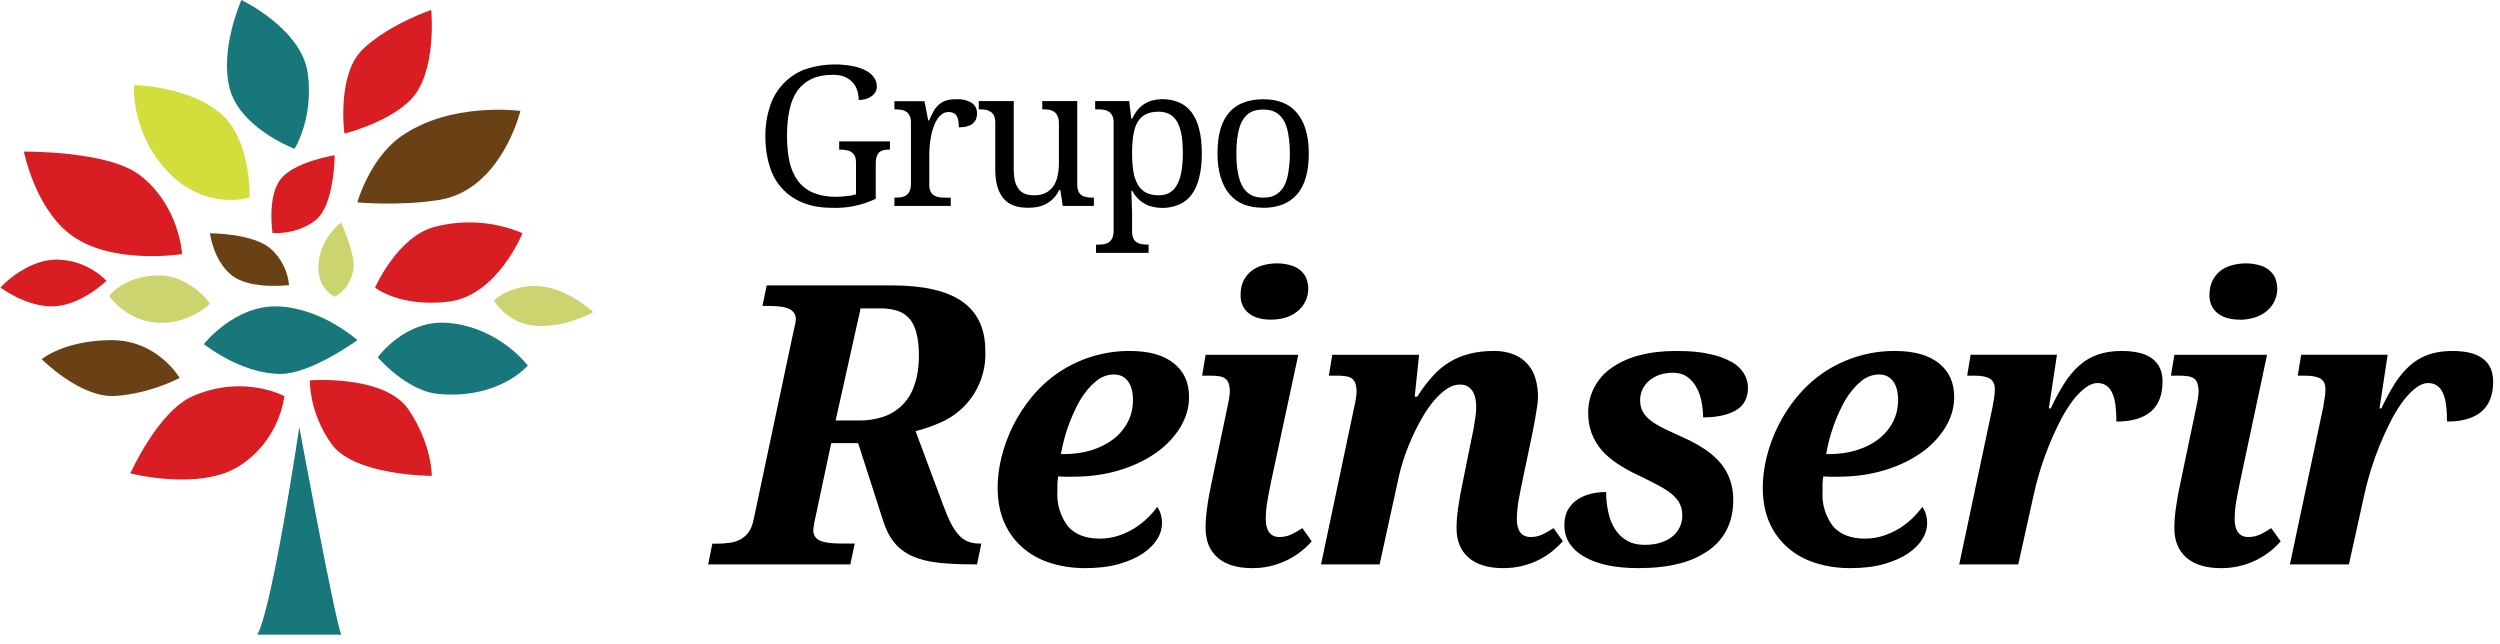
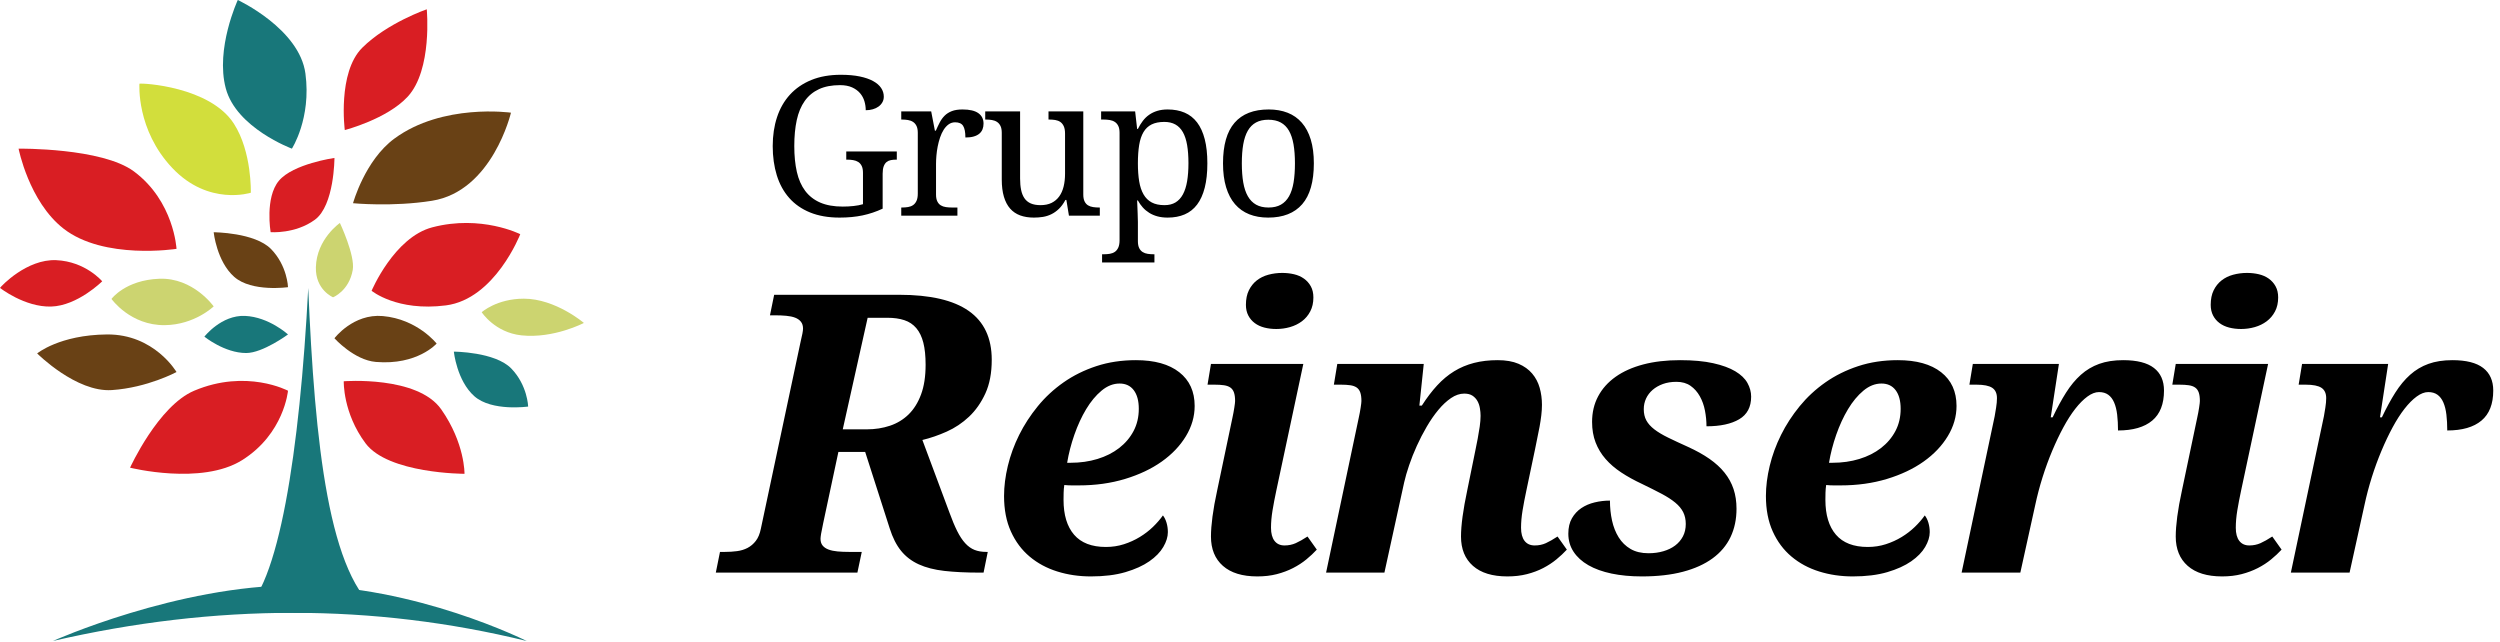
- <svg xmlns="http://www.w3.org/2000/svg" width="233" height="60">
-   <g fill="none" fill-rule="nonzero">
-     <path fill="#CCD470" d="M46.03 28s1.36-1.35 3.82-1.35c2.88 0 5.45 2.44 5.45 2.44s-2.74 1.59-5.66 1.24c-2.42-.28-3.61-2.32-3.61-2.32z" />
-     <path fill="#18777A" d="M27.9 39.83s3.25 17.63 3.9 19.32H23.99c1.42-2.6 3.9-19.32 3.9-19.32zM35.21 33.3s2.56-3.59 6.62-3.2c4.74.44 7.36 3.97 7.36 3.97s-2.63 3.15-8.3 2.65c-3-.26-5.68-3.42-5.68-3.42zM19 32.07s2.9-3.7 6.97-3.51c4.07.18 7.34 3.14 7.34 3.14s-4.32 3.15-7.16 3.15c-3.7 0-7.15-2.78-7.15-2.78zM22.5 0s5.64 2.68 6.19 6.87c.55 4.2-1.24 7-1.24 7s-5.08-1.92-6.04-5.62C20.45 4.54 22.5 0 22.5 0z" />
-     <path fill="#D91E23" d="M32.1 12.45s-.74-5.48 1.7-7.85C36.27 2.24 40.19.93 40.19.93s.57 5.76-1.88 8.33c-2.04 2.14-6.2 3.19-6.2 3.19z" />
-     <path fill="#D2DE3C" d="M12.49 7.95c.24-.08 6.82.26 9.15 3.84 1.75 2.7 1.63 6.62 1.63 6.62s-4.08 1.3-7.6-2.37c-3.51-3.67-3.18-8.09-3.18-8.09z" />
-     <path fill="#D91E23" d="M25.4 21.73s-.53-3.37.75-5.03c1.29-1.65 5.04-2.23 5.04-2.23s0 4.65-1.78 6.05c-1.78 1.4-4.01 1.2-4.01 1.2z" />
-     <path fill="#694115" d="M33.3 18.86s1.14-4.02 3.98-6.08c4.65-3.35 11.22-2.44 11.22-2.44s-1.77 7.38-7.6 8.3c-3.8.59-7.6.22-7.6.22z" />
-     <path fill="#D91E23" d="M2.22 14.13S10 14.03 13 16.3c3.74 2.84 3.97 7.38 3.97 7.38s-6.78 1.09-10.56-1.94c-3.21-2.58-4.18-7.61-4.18-7.61zM.05 26.8c.1-.17 2.59-2.73 5.43-2.6 2.84.11 4.44 1.98 4.44 1.98s-2.38 2.3-4.94 2.37C2.43 28.62.05 26.8.05 26.8zM34.96 26.8s2.08-4.78 5.6-5.67a12.8 12.8 0 018.14.6s-2.33 5.81-6.87 6.38c-4.55.56-6.87-1.3-6.87-1.3z" />
-     <path fill="#694115" d="M16.74 35.22s-2.05-3.56-6.42-3.52c-4.37.04-6.43 1.77-6.43 1.77s3.6 3.66 6.88 3.43c3.3-.22 5.97-1.68 5.97-1.68z" />
-     <path fill="#CCD470" d="M19.57 28.3s-1.87-2.75-5-2.63c-3.12.12-4.4 1.92-4.4 1.92s1.74 2.54 4.92 2.5c2.74-.03 4.48-1.78 4.48-1.78z" />
-     <path fill="#694115" d="M26.94 26.57s-3.6.46-5.33-.9c-1.74-1.37-2.04-3.93-2.04-3.93s4.09 0 5.7 1.48a5.18 5.18 0 011.67 3.35z" />
-     <path fill="#CCD470" d="M31.2 27.65s-1.58-.68-1.53-2.8c.07-2.63 2.13-4.12 2.13-4.12s1.36 3.03 1.14 4.37c-.33 1.97-1.75 2.55-1.75 2.55z" />
-     <path fill="#D91E23" d="M26.5 36.92s-.35 4.03-4.18 6.5c-3.68 2.37-10.17.7-10.17.7s2.56-5.78 5.82-7.2c4.76-2.07 8.53 0 8.53 0zM28.88 35.45s6.94-.55 9.18 2.7c2.23 3.27 2.18 6.2 2.18 6.2s-7.17 0-9.31-2.93c-2.15-2.94-2.05-5.97-2.05-5.97z" />
-     <g fill="#000">
-       <path d="M79.25 52.6l.41-1.94h-1.2c-.39 0-.74-.02-1.07-.05-.32-.03-.6-.09-.84-.17a1.26 1.26 0 01-.55-.38.97.97 0 01-.2-.63c0-.1.02-.25.05-.47.04-.22.1-.55.2-.99l1.42-6.67h2.51l2.3 7.15c.27.87.62 1.57 1.06 2.11.44.54 1 .96 1.66 1.26.66.3 1.46.51 2.39.62.93.1 2.03.16 3.3.16h.37l.4-1.94h-.15c-.41 0-.78-.06-1.1-.19-.3-.12-.6-.33-.86-.62a5 5 0 01-.76-1.15c-.24-.47-.48-1.05-.73-1.74l-2.53-6.78c.75-.18 1.51-.44 2.28-.78a6.92 6.92 0 004.22-6.72c0-2.04-.72-3.57-2.15-4.58-1.44-1-3.61-1.5-6.52-1.5h-11.7l-.4 1.91h.47c.38 0 .73.02 1.06.05.33.03.6.09.84.18.23.08.4.21.54.38a1 1 0 01.2.64c0 .2-.08.61-.24 1.24L70.22 48.5c-.1.47-.26.85-.48 1.14-.22.28-.47.5-.77.65-.3.16-.63.26-.99.3-.36.05-.73.08-1.1.08h-.49L66 52.6h13.25zm.9-13.41h-2.27l2.33-10.45h1.85c.6 0 1.13.08 1.59.23.45.14.82.4 1.12.74.3.35.51.8.65 1.36.15.56.22 1.25.22 2.07 0 1.09-.15 2.02-.43 2.78a4.53 4.53 0 01-2.9 2.93c-.68.22-1.4.34-2.17.34zm20.96 13.76c1.24 0 2.32-.13 3.23-.4.9-.26 1.65-.6 2.24-1.01.58-.41 1.02-.86 1.3-1.34a2.76 2.76 0 00.3-2.27 2 2 0 00-.33-.69 7.72 7.72 0 01-2.16 2.02c-.46.28-.95.5-1.49.68-.53.17-1.1.26-1.69.26-1.32 0-2.32-.39-2.98-1.15a4.86 4.86 0 01-.98-3.27v-.66c.01-.25.03-.49.07-.72.22.02.45.03.7.03h.65c1.57 0 3.01-.2 4.34-.6 1.33-.4 2.47-.95 3.43-1.63a8 8 0 002.26-2.37c.55-.9.82-1.85.82-2.83 0-1.35-.48-2.4-1.44-3.16-.96-.75-2.31-1.13-4.06-1.13a11.78 11.78 0 00-6.77 2.08 12 12 0 00-2.41 2.23 14.25 14.25 0 00-2.8 5.58c-.24.98-.36 1.93-.36 2.83 0 1.27.21 2.37.64 3.32a6.53 6.53 0 001.75 2.34c.74.63 1.6 1.1 2.59 1.4.98.3 2.03.46 3.15.46zm-1.9-10.63h-.33a15.68 15.68 0 011.78-5.02c.43-.71.91-1.29 1.44-1.73a2.6 2.6 0 011.7-.67c.56 0 1 .2 1.32.62.31.42.47 1 .47 1.74 0 .78-.16 1.47-.49 2.09a4.88 4.88 0 01-1.35 1.59c-.58.44-1.25.78-2.03 1.02-.77.24-1.61.36-2.52.36zm19.25-12.53c.44 0 .87-.06 1.29-.17.41-.12.78-.3 1.1-.55a2.7 2.7 0 00.84-3.27c-.16-.29-.37-.53-.64-.72a2.62 2.62 0 00-.92-.4 4.8 4.8 0 00-2.41.04 3 3 0 00-1.09.53c-.3.24-.55.55-.74.92-.18.38-.27.83-.27 1.36 0 .38.07.72.22 1 .15.29.35.52.6.71.26.2.56.33.9.42.35.09.72.13 1.12.13zm-1.77 23.16a7.3 7.3 0 005.56-2.5l-.87-1.23c-.41.27-.78.48-1.1.62-.32.14-.67.21-1.05.21-.4 0-.72-.14-.93-.42-.22-.29-.33-.7-.33-1.23 0-.51.04-1.05.14-1.63.1-.57.21-1.2.35-1.86L121 33.07h-8.64l-.32 1.94h.65c.35 0 .64.01.88.05.25.03.45.1.6.21.15.1.27.26.34.46a2.46 2.46 0 01.09 1.04 8.22 8.22 0 01-.14.85 9.8 9.8 0 01-.1.48l-1.42 6.78c-.2.92-.35 1.75-.44 2.47-.1.72-.14 1.35-.14 1.87 0 1.17.37 2.09 1.12 2.75.74.65 1.82.98 3.22.98zm23.4 0a7.4 7.4 0 003.35-.78c.46-.24.87-.5 1.24-.8.37-.31.7-.62.98-.93l-.87-1.22c-.42.27-.78.48-1.1.62a2.5 2.5 0 01-1.04.21c-.41 0-.73-.14-.95-.42-.22-.29-.33-.7-.33-1.23 0-.51.05-1.05.14-1.63.1-.57.22-1.2.36-1.86l.82-3.9.2-1a33.96 33.96 0 00.37-2.13 5.83 5.83 0 00-.15-2.58 3.38 3.38 0 00-1.98-2.25 4.96 4.96 0 00-1.95-.34c-.8 0-1.54.09-2.21.26a6.72 6.72 0 00-3.45 2.1c-.5.54-.97 1.17-1.43 1.9h-.24l.41-3.9h-8.09l-.32 1.94h.66c.34 0 .64.01.88.05.24.03.44.1.6.21.15.1.26.26.33.46a2.46 2.46 0 01.1 1.04 8.22 8.22 0 01-.14.85 9.8 9.8 0 01-.1.48l-3.06 14.5h5.46l1.85-8.45a20.2 20.2 0 012.12-5.22c.34-.59.7-1.11 1.08-1.57.38-.45.78-.82 1.19-1.1.4-.28.82-.42 1.23-.42.32 0 .58.07.78.2.2.13.35.3.46.5.11.2.19.42.23.67.04.25.06.49.06.71 0 .3-.02.63-.08 1a24.52 24.52 0 01-.4 2.2l-.18.88-.58 2.88c-.4 1.85-.59 3.3-.59 4.34 0 1.17.37 2.09 1.12 2.75.75.65 1.82.98 3.22.98zm12.59 0c1.46 0 2.74-.14 3.84-.43a8.2 8.2 0 002.78-1.26 5.25 5.25 0 001.68-1.99c.37-.78.56-1.67.56-2.65 0-.68-.1-1.29-.28-1.84a4.95 4.95 0 00-.83-1.53c-.38-.47-.85-.9-1.42-1.3a12.8 12.8 0 00-2.03-1.13c-.7-.32-1.32-.6-1.85-.86a7.54 7.54 0 01-1.29-.77 2.7 2.7 0 01-.74-.84c-.16-.3-.24-.65-.24-1.05a2.35 2.35 0 01.82-1.8c.27-.24.6-.42.96-.56.38-.13.8-.2 1.28-.2.52 0 .96.12 1.31.37.36.25.65.58.87.98.23.4.39.85.48 1.34.1.5.15.98.15 1.47 1.29 0 2.3-.22 3.06-.66.74-.44 1.12-1.14 1.12-2.11 0-.44-.12-.87-.35-1.28a3.03 3.03 0 00-1.14-1.1 7.08 7.08 0 00-2.06-.75c-.85-.2-1.88-.29-3.1-.29-1.29 0-2.43.13-3.45.4a7.93 7.93 0 00-2.59 1.16 5.02 5.02 0 00-2.2 4.22 5.16 5.16 0 001.26 3.47c.4.46.9.88 1.47 1.26s1.22.74 1.93 1.07c.71.34 1.32.65 1.84.93.52.27.94.54 1.28.82.34.28.59.58.75.9.16.32.24.69.24 1.1a2.46 2.46 0 01-1 2.02c-.3.23-.67.41-1.1.54-.43.12-.89.18-1.39.18-.66 0-1.22-.13-1.68-.4a3.2 3.2 0 01-1.11-1.08c-.29-.46-.5-.98-.62-1.58-.13-.59-.2-1.21-.2-1.86-.49 0-.96.05-1.43.16-.47.12-.88.3-1.25.54-.36.24-.65.56-.88.95-.22.4-.33.87-.33 1.44 0 .63.16 1.2.48 1.7a4 4 0 001.4 1.25c.6.35 1.31.6 2.16.79.85.17 1.8.26 2.84.26zm19.74 0c1.24 0 2.32-.13 3.23-.4.9-.26 1.65-.6 2.24-1.01.59-.41 1.02-.86 1.3-1.34a2.76 2.76 0 00.3-2.27 2 2 0 00-.33-.69 7.72 7.72 0 01-2.16 2.02c-.46.28-.95.5-1.49.68-.53.17-1.1.26-1.69.26-1.32 0-2.32-.39-2.98-1.15a4.86 4.86 0 01-.98-3.27v-.66c.01-.25.03-.49.07-.72.22.02.46.03.7.03h.65c1.57 0 3.01-.2 4.34-.6 1.33-.4 2.47-.95 3.43-1.63a8 8 0 002.26-2.37c.55-.9.82-1.85.82-2.83 0-1.35-.48-2.4-1.44-3.16-.96-.75-2.31-1.13-4.06-1.13a11.78 11.78 0 00-6.77 2.08 12 12 0 00-2.41 2.23 14.25 14.25 0 00-2.8 5.58c-.24.98-.36 1.93-.36 2.83 0 1.27.21 2.37.64 3.32a6.53 6.53 0 001.75 2.34c.74.63 1.6 1.1 2.59 1.4.98.3 2.03.46 3.15.46zm-1.9-10.63h-.32a15.68 15.68 0 011.77-5.02c.43-.71.91-1.29 1.44-1.73a2.6 2.6 0 011.7-.67c.56 0 1 .2 1.32.62.31.42.47 1 .47 1.74 0 .78-.16 1.47-.49 2.09a4.88 4.88 0 01-1.35 1.59c-.57.44-1.25.78-2.03 1.02-.77.24-1.61.36-2.51.36zM188.1 52.6l1.4-6.3a28.64 28.64 0 012.63-7.3c.36-.67.73-1.25 1.11-1.74.38-.48.76-.86 1.14-1.14.38-.28.74-.42 1.09-.42.34 0 .63.08.86.25.23.16.41.4.55.72.14.31.23.7.29 1.14.05.44.08.94.08 1.48 1.4 0 2.46-.3 3.2-.92.73-.62 1.1-1.56 1.1-2.81 0-.93-.31-1.63-.94-2.12-.63-.49-1.6-.73-2.88-.73-.86 0-1.6.12-2.25.35a5.2 5.2 0 00-1.71 1.02c-.5.45-.97 1-1.39 1.67-.42.67-.84 1.44-1.25 2.31h-.18l.76-5h-8.05l-.32 1.95h.65c.7 0 1.18.1 1.48.29.3.2.45.52.45.97 0 .26-.03.56-.08.89l-.14.8-3.1 14.64h5.5zm20.67-22.8c.44 0 .86-.07 1.28-.18.41-.12.78-.3 1.11-.55a2.7 2.7 0 00.84-3.27c-.16-.29-.38-.53-.64-.72a2.62 2.62 0 00-.93-.4 4.8 4.8 0 00-2.4.04 3 3 0 00-1.1.53c-.3.24-.55.55-.73.92-.19.38-.28.83-.28 1.36 0 .38.08.72.22 1 .15.29.35.52.6.71.26.2.56.33.9.42.35.09.72.13 1.13.13zm-1.78 23.15a7.3 7.3 0 005.57-2.5l-.88-1.23c-.41.27-.78.48-1.1.62-.32.14-.67.21-1.05.21-.4 0-.71-.14-.93-.42-.22-.29-.33-.7-.33-1.23 0-.51.05-1.05.14-1.63.1-.57.22-1.2.36-1.86l2.52-11.84h-8.64l-.32 1.94h.66c.34 0 .63.01.88.05.24.03.44.1.6.21.15.1.26.26.33.46a2.46 2.46 0 01.09 1.04 8.21 8.21 0 01-.13.85 9.8 9.8 0 01-.1.48l-1.42 6.78c-.2.92-.35 1.75-.45 2.47-.1.72-.14 1.35-.14 1.87 0 1.17.37 2.09 1.12 2.75.75.65 1.82.98 3.22.98zm11.93-.35l1.39-6.3a28.64 28.64 0 012.64-7.3c.36-.67.73-1.25 1.11-1.74.38-.48.76-.86 1.14-1.14.38-.28.74-.42 1.08-.42.35 0 .64.08.87.25.23.16.41.4.55.72.13.31.23.7.28 1.14.06.44.08.94.08 1.48 1.4 0 2.47-.3 3.2-.92.74-.62 1.1-1.56 1.1-2.81 0-.93-.3-1.63-.94-2.12-.62-.49-1.58-.73-2.88-.73-.85 0-1.6.12-2.24.35a5.2 5.2 0 00-1.71 1.02c-.5.45-.97 1-1.4 1.67-.41.67-.83 1.44-1.25 2.31h-.17l.76-5h-8.06l-.32 1.95h.66c.69 0 1.18.1 1.48.29.3.2.44.52.44.97 0 .26-.02.56-.08.89l-.13.8-3.1 14.64h5.5zM77.59 19.37a8.7 8.7 0 004.03-.84v-3.27c0-.29.03-.52.1-.7.06-.17.15-.3.26-.4.11-.08.25-.14.4-.17.16-.03.32-.05.49-.05h.07v-.76h-4.73v.76h.07c.2 0 .4.02.57.05.19.03.34.08.48.17a.9.9 0 01.33.37c.08.17.12.38.12.65v2.93c-.26.08-.55.14-.88.17-.33.04-.67.06-1.02.06a5.3 5.3 0 01-2.1-.38 3.43 3.43 0 01-1.41-1.1 4.61 4.61 0 01-.78-1.77c-.16-.7-.24-1.51-.24-2.42 0-.91.07-1.72.23-2.43.15-.71.4-1.3.74-1.79.35-.48.8-.85 1.33-1.1.55-.25 1.2-.38 1.97-.38.45 0 .82.07 1.13.2a2.05 2.05 0 011.16 1.3c.08.28.12.56.12.85.24 0 .46-.03.67-.1.2-.05.38-.14.53-.25.15-.1.27-.24.36-.4.09-.15.13-.33.13-.52 0-.3-.08-.56-.25-.81a2.08 2.08 0 00-.75-.65 4.52 4.52 0 00-1.25-.43 8.8 8.8 0 00-4.53.33 5.48 5.48 0 00-3.2 3.48 8.6 8.6 0 00-.41 2.7c0 1 .12 1.92.38 2.74a5.17 5.17 0 003.12 3.48c.78.32 1.7.48 2.76.48zm11.02-.18v-.77h-.5c-.2 0-.4 0-.58-.04a1.26 1.26 0 01-.47-.16.86.86 0 01-.33-.37 1.47 1.47 0 01-.12-.64v-2.87a9.4 9.4 0 01.16-1.63c.05-.29.13-.57.22-.84.1-.27.2-.51.34-.72.13-.22.29-.38.47-.51.17-.13.37-.2.6-.2.36 0 .6.12.75.34.14.22.21.59.21 1.09.3 0 .57-.03.78-.1.22-.06.4-.14.53-.26s.23-.25.3-.41c.06-.16.09-.34.09-.53 0-.42-.16-.75-.49-.98a2.56 2.56 0 00-1.48-.34c-.4 0-.73.05-1 .15-.27.1-.5.25-.67.43-.18.18-.34.39-.46.63-.13.24-.25.5-.37.77h-.08l-.35-1.8h-2.8v.76h.05c.2 0 .4.01.57.04.19.03.34.1.48.18.14.09.24.22.32.38.08.16.12.38.12.64v5.69c0 .28-.04.51-.12.68a.96.96 0 01-.32.4c-.13.09-.29.15-.47.18a3.6 3.6 0 01-.58.04h-.05v.77h5.25zm7.16.18c.3 0 .58-.03.85-.07a2.8 2.8 0 002.1-1.59h.1l.23 1.48h2.9v-.77h-.06c-.2 0-.4 0-.57-.04a1.26 1.26 0 01-.48-.16.86.86 0 01-.32-.37 1.47 1.47 0 01-.12-.64V9.42h-3.26v.77h.05c.21 0 .4.01.59.04.18.03.33.1.47.19.13.09.24.22.32.4.08.17.12.4.12.69v3.75c0 .44-.05.84-.14 1.2-.08.36-.22.67-.4.93-.2.26-.43.46-.72.6-.29.14-.63.21-1.04.21-.36 0-.67-.05-.92-.16a1.37 1.37 0 01-.58-.49 2.12 2.12 0 01-.32-.78c-.06-.3-.09-.66-.09-1.06V9.42h-3.26v.77h.05c.2 0 .4.01.57.04.19.03.34.1.48.18.14.09.24.22.32.38.08.16.12.38.12.64v4.37c0 .62.07 1.16.2 1.61.14.45.33.82.59 1.11.25.3.57.5.94.64s.8.2 1.28.2zm11.28 4.2v-.77H107c-.2 0-.4-.01-.57-.04a1.21 1.21 0 01-.48-.17.9.9 0 01-.32-.37 1.47 1.47 0 01-.12-.65v-1.8a8.29 8.29 0 00-.02-.43 101.48 101.48 0 01-.02-.7l-.03-.87h.07c.13.23.28.45.46.65a2.78 2.78 0 001.37.83 4 4 0 002.54-.18c.47-.2.85-.5 1.17-.92.31-.42.55-.94.71-1.58.17-.64.25-1.4.25-2.28 0-.87-.08-1.63-.25-2.26a4.34 4.34 0 00-.71-1.57c-.32-.41-.7-.72-1.17-.92a4 4 0 00-2.55-.16 2.68 2.68 0 00-1.36.93 4.5 4.5 0 00-.46.76h-.07l-.2-1.65h-3.17v.77h.23c.2 0 .39.01.57.04.18.03.34.1.48.18.13.09.24.22.32.38.08.16.12.38.12.64v10.05c0 .29-.04.52-.12.7a.95.95 0 01-.32.4c-.13.09-.29.15-.47.18a3.6 3.6 0 01-.58.04h-.15v.77h4.9zm.95-5.37c-.48 0-.88-.08-1.2-.25a1.92 1.92 0 01-.76-.75 3.6 3.6 0 01-.41-1.23c-.08-.49-.12-1.05-.12-1.68 0-.66.04-1.23.12-1.72.08-.48.21-.89.4-1.2.2-.33.45-.57.76-.72.32-.16.72-.24 1.19-.24.4 0 .75.08 1.04.24.28.16.52.4.7.72.18.32.31.72.4 1.2.08.49.12 1.05.12 1.7 0 .64-.04 1.2-.13 1.7-.08.48-.21.9-.4 1.23-.17.33-.4.58-.69.75-.28.17-.62.25-1.02.25zm9.7 1.17c1.4 0 2.46-.42 3.19-1.26.72-.83 1.09-2.1 1.09-3.82 0-.85-.1-1.6-.3-2.23a4.24 4.24 0 00-.83-1.57c-.36-.42-.8-.73-1.33-.94-.52-.2-1.11-.3-1.77-.3-1.4 0-2.48.41-3.2 1.24-.72.83-1.08 2.1-1.08 3.8 0 .85.1 1.6.3 2.24.19.63.46 1.16.83 1.58.36.42.8.74 1.33.95.52.2 1.11.3 1.77.3zm.03-.95c-.45 0-.84-.08-1.16-.26a2.04 2.04 0 01-.77-.79c-.2-.35-.34-.78-.43-1.3-.1-.5-.14-1.1-.14-1.78 0-.68.05-1.27.14-1.78.09-.51.23-.94.43-1.28.2-.34.45-.6.76-.77.31-.17.7-.25 1.16-.25.45 0 .84.08 1.16.25.31.18.57.43.77.77.2.34.33.77.42 1.28a10.98 10.98 0 010 3.57c-.08.51-.22.94-.41 1.3-.2.34-.46.6-.77.78-.31.18-.7.26-1.16.26z" />
+ <svg xmlns="http://www.w3.org/2000/svg" width="234px" height="60px" viewBox="0 0 234 60" version="1.1">
+   <g id="Logo" stroke="none" stroke-width="1" fill="none" fill-rule="evenodd">
+     <g id="reinserir-vertical" transform="translate(-30, -30)">
+       <g id="Group-2" transform="translate(30, 30)">
+         <g id="reinserir1">
+           <g id="Group" transform="translate(22.6087, 26.95652)" fill="#18777A">
+             <path d="M13.043,30.435 C8.151,27.205 6.855,14.504 6.242,-6.17863248e-15 C5.45,15.236 3.477,28.214 0,30.397 L13.043,30.435 Z" id="Path" />
+           </g>
+           <g id="Group" transform="translate(4.956522, 54.78261)" fill="#18777A">
+             <path d="M44.348,5.217 C44.348,5.217 33.958,0 22.794,0 C11.63,0 0,5.212 0,5.212 C15.199,1.701 29.982,1.698 44.348,5.217 Z" id="Path" />
+           </g>
+           <g id="Path" transform="translate(45.08696, 27.95652)" fill="#CCD470" fill-rule="nonzero">
+             <path d="M0,1.267 C0,1.267 1.403,0.002 3.944,0 C6.908,0 9.565,2.271 9.565,2.271 C9.565,2.271 6.74,3.752 3.723,3.433 C1.23,3.169 0,1.267 0,1.267 Z" />
+           </g>
+           <g id="Path1" transform="translate(31.30435, 29.56522)" fill="#694115" fill-rule="nonzero">
+             <path d="M0,2.097 C0,2.097 1.751,-0.228 4.526,0.018 C7.772,0.306 9.565,2.593 9.565,2.593 C9.565,2.593 7.765,4.637 3.882,4.313 C1.83,4.141 0,2.097 0,2.097 Z" id="Path" />
+           </g>
+           <g id="Path2" transform="translate(19.13043, 29.56522)" fill="#18777A" fill-rule="nonzero">
+             <path d="M0,1.946 C0,1.946 1.585,-0.098 3.812,0.004 C6.038,0.105 7.826,1.738 7.826,1.738 C7.826,1.738 5.466,3.477 3.912,3.478 C1.889,3.479 0,1.946 0,1.946 Z" id="Path" />
+           </g>
+           <g id="Path3" transform="translate(20.86957, 0)" fill="#18777A" fill-rule="nonzero">
+             <path d="M1.388,0 C1.388,0 7.157,2.686 7.719,6.887 C8.281,11.09 6.452,13.913 6.452,13.913 C6.452,13.913 1.247,11.985 0.262,8.265 C-0.724,4.546 1.388,0 1.388,0 Z" id="Path" />
+           </g>
+           <g id="Path4" transform="translate(32.17391, 0.869565)" fill="#D91E23" fill-rule="nonzero">
+             <path d="M0.098,11.304 C0.098,11.304 -0.599,5.931 1.726,3.606 C4.053,1.282 7.771,0 7.771,0 C7.771,0 8.314,5.653 5.988,8.177 C4.051,10.281 0.098,11.304 0.098,11.304 Z" id="Path" />
+           </g>
+           <g id="Path5" transform="translate(13.04348, 7.826087)" fill="#D2DE3C" fill-rule="nonzero">
+             <path d="M0.008,0.01 C0.245,-0.069 6.608,0.26 8.852,3.756 C10.547,6.395 10.433,10.214 10.433,10.214 C10.433,10.214 6.485,11.49 3.088,7.903 C-0.309,4.318 0.008,0.01 0.008,0.01 Z" id="Path" />
+           </g>
+           <g id="Path6" transform="translate(25.21739, 14.78261)" fill="#D91E23" fill-rule="nonzero">
+             <path d="M0.113,6.948 C0.113,6.948 -0.436,3.718 0.889,2.134 C2.215,0.549 6.087,0 6.087,0 C6.087,0 6.087,4.45 4.249,5.79 C2.411,7.131 0.113,6.948 0.113,6.948 Z" id="Path" />
+           </g>
+           <g id="Path7" transform="translate(33.04348, 10.43478)" fill="#694115" fill-rule="nonzero">
+             <path d="M0,8.586 C0,8.586 1.099,4.582 3.864,2.543 C8.39,-0.793 14.783,0.112 14.783,0.112 C14.783,0.112 13.059,7.451 7.391,8.357 C3.692,8.948 0,8.586 0,8.586 Z" id="Path" />
+           </g>
+           <g id="Path8" transform="translate(1.73913, 13.91304)" fill="#D91E23" fill-rule="nonzero">
+             <path d="M0,0.001 C0,0.001 7.801,-0.095 10.797,2.132 C14.555,4.924 14.783,9.379 14.783,9.379 C14.783,9.379 7.978,10.446 4.19,7.473 C0.964,4.938 0,0.001 0,0.001 Z" id="Path" />
+           </g>
+           <g id="Path9" transform="translate(0, 24.34783)" fill="#D91E23" fill-rule="nonzero">
+             <path d="M0,2.603 C0.108,2.432 2.512,-0.116 5.26,0.004 C8.009,0.124 9.565,1.982 9.565,1.982 C9.565,1.982 7.257,4.278 4.782,4.346 C2.308,4.412 0,2.603 0,2.603 Z" id="Path" />
+           </g>
+           <g id="Path10" transform="translate(34.78261, 20.86957)" fill="#D91E23" fill-rule="nonzero">
+             <path d="M0,6.347 C0,6.347 2.107,1.345 5.679,0.408 C10.268,-0.796 13.913,1.05 13.913,1.05 C13.913,1.05 11.556,7.121 6.956,7.715 C2.357,8.307 0,6.347 0,6.347 Z" id="Path" />
+           </g>
+           <g id="Path11" transform="translate(3.478261, 31.30435)" fill="#694115" fill-rule="nonzero">
+             <path d="M13.043,3.518 C13.043,3.518 10.969,-0.04 6.531,0 C2.094,0.041 0,1.777 0,1.777 C0,1.777 3.651,5.434 6.992,5.207 C10.336,4.982 13.043,3.518 13.043,3.518 Z" id="Path" />
+           </g>
+           <g id="Path12" transform="translate(10.43478, 26.08696)" fill="#CCD470" fill-rule="nonzero">
+             <path d="M9.565,2.592 C9.565,2.592 7.658,-0.115 4.479,0.004 C1.3,0.122 0,1.892 0,1.892 C0,1.892 1.762,4.388 4.998,4.347 C7.795,4.313 9.565,2.592 9.565,2.592 Z" id="Path" />
+           </g>
+           <g id="Path13" transform="translate(20, 21.73913)" fill="#694115" fill-rule="nonzero">
+             <path d="M6.957,5.14 C6.957,5.14 3.562,5.623 1.922,4.175 C0.283,2.727 0,0 0,0 C0,0 3.858,0.013 5.379,1.58 C6.9,3.15 6.957,5.14 6.957,5.14 Z" id="Path" />
+           </g>
+           <g id="Path14" transform="translate(42.47826, 32.91304)" fill="#18777A" fill-rule="nonzero">
+             <path d="M6.957,5.14 C6.957,5.14 3.562,5.623 1.922,4.175 C0.283,2.727 0,0 0,0 C0,0 3.858,0.013 5.379,1.58 C6.9,3.15 6.957,5.14 6.957,5.14 Z" id="Path" />
+           </g>
+           <g id="Path15" transform="translate(29.56522, 20.86957)" fill="#CCD470" fill-rule="nonzero">
+             <path d="M1.609,6.957 C1.609,6.957 -0.054,6.27 0.001,4.143 C0.071,1.498 2.25,0 2.25,0 C2.25,0 3.688,3.044 3.452,4.395 C3.106,6.368 1.609,6.957 1.609,6.957 Z" id="Path" />
+           </g>
+           <g id="Path16" transform="translate(12.17391, 35.65217)" fill="#D91E23" fill-rule="nonzero">
+             <path d="M14.783,0.92 C14.783,0.92 14.425,4.954 10.479,7.422 C6.682,9.797 0,8.123 0,8.123 C0,8.123 2.633,2.342 5.999,0.92 C10.894,-1.15 14.783,0.92 14.783,0.92 Z" id="Path" />
+           </g>
+           <g id="Path17" transform="translate(32.17391, 35.65217)" fill="#D91E23" fill-rule="nonzero">
+             <path d="M0.001,0.035 C0.001,0.035 6.902,-0.509 9.127,2.665 C11.352,5.839 11.304,8.696 11.304,8.696 C11.304,8.696 4.169,8.696 2.039,5.839 C-0.092,2.983 0.001,0.035 0.001,0.035 Z" id="Path" />
+           </g>
+         </g>
+         <g id="Group-3" transform="translate(67, 7)" fill="#000000" fill-rule="nonzero">
+           <path d="M13.252,46.597 L13.661,44.658 L12.451,44.658 C12.072,44.658 11.719,44.644 11.393,44.614 C11.067,44.584 10.785,44.525 10.548,44.436 C10.311,44.347 10.127,44.223 9.997,44.062 C9.866,43.902 9.801,43.692 9.801,43.431 C9.801,43.336 9.819,43.179 9.854,42.96 C9.89,42.74 9.955,42.411 10.05,41.972 L10.05,41.972 L11.473,35.302 L13.981,35.302 L16.275,42.453 C16.548,43.318 16.904,44.021 17.343,44.561 C17.781,45.1 18.333,45.521 18.997,45.823 C19.661,46.126 20.458,46.33 21.389,46.437 C22.32,46.544 23.42,46.597 24.689,46.597 L24.689,46.597 L25.062,46.597 L25.454,44.658 L25.311,44.658 C24.896,44.658 24.532,44.596 24.218,44.472 C23.903,44.347 23.613,44.14 23.346,43.849 C23.079,43.559 22.827,43.176 22.59,42.702 C22.353,42.227 22.11,41.646 21.861,40.959 L21.861,40.959 L19.335,34.182 C20.082,34.004 20.841,33.743 21.612,33.399 C22.382,33.055 23.079,32.59 23.702,32.003 C24.324,31.416 24.834,30.689 25.231,29.824 C25.629,28.958 25.827,27.909 25.827,26.675 C25.827,24.636 25.11,23.112 23.675,22.104 C22.24,21.096 20.07,20.592 17.165,20.592 L17.165,20.592 L5.461,20.592 L5.069,22.513 L5.532,22.513 C5.911,22.513 6.264,22.528 6.59,22.558 C6.916,22.587 7.195,22.646 7.426,22.735 C7.657,22.824 7.838,22.952 7.969,23.118 C8.099,23.284 8.164,23.497 8.164,23.758 C8.164,23.96 8.087,24.375 7.933,25.003 L7.933,25.003 L4.216,42.488 C4.121,42.963 3.964,43.342 3.744,43.627 C3.525,43.911 3.267,44.131 2.97,44.285 C2.674,44.439 2.345,44.54 1.983,44.587 C1.622,44.635 1.251,44.658 0.872,44.658 L0.872,44.658 L0.391,44.658 L0,46.597 L13.252,46.597 Z M14.141,33.186 L11.882,33.186 L14.212,22.744 L16.062,22.744 C16.667,22.744 17.194,22.818 17.645,22.967 C18.096,23.115 18.469,23.364 18.766,23.714 C19.062,24.064 19.282,24.517 19.424,25.074 C19.566,25.632 19.637,26.32 19.637,27.138 C19.637,28.229 19.495,29.157 19.21,29.922 C18.926,30.686 18.537,31.309 18.045,31.789 C17.553,32.269 16.972,32.622 16.302,32.848 C15.632,33.073 14.912,33.186 14.141,33.186 L14.141,33.186 Z M35.108,46.953 C36.353,46.953 37.429,46.82 38.337,46.553 C39.244,46.286 39.991,45.948 40.578,45.539 C41.165,45.13 41.601,44.682 41.885,44.196 C42.17,43.71 42.312,43.247 42.312,42.808 C42.312,42.5 42.271,42.207 42.188,41.928 C42.104,41.649 41.992,41.421 41.85,41.243 C41.589,41.611 41.277,41.97 40.916,42.319 C40.554,42.669 40.145,42.983 39.688,43.262 C39.232,43.541 38.737,43.766 38.203,43.938 C37.67,44.11 37.106,44.196 36.513,44.196 C35.185,44.196 34.192,43.813 33.534,43.049 C32.876,42.284 32.547,41.196 32.547,39.785 C32.547,39.583 32.55,39.361 32.556,39.118 C32.562,38.875 32.582,38.634 32.618,38.397 C32.843,38.421 33.074,38.433 33.312,38.433 L33.312,38.433 L33.97,38.433 C35.535,38.433 36.982,38.231 38.31,37.828 C39.638,37.425 40.782,36.882 41.743,36.2 C42.703,35.519 43.456,34.727 44.002,33.826 C44.547,32.925 44.82,31.982 44.82,30.998 C44.82,29.646 44.34,28.593 43.379,27.84 C42.419,27.087 41.067,26.711 39.324,26.711 C37.984,26.711 36.748,26.898 35.615,27.271 C34.483,27.645 33.46,28.152 32.547,28.792 C31.634,29.432 30.83,30.176 30.137,31.024 C29.443,31.872 28.862,32.768 28.393,33.71 C27.925,34.653 27.572,35.616 27.335,36.601 C27.098,37.585 26.979,38.528 26.979,39.429 C26.979,40.698 27.193,41.804 27.62,42.746 C28.047,43.689 28.631,44.472 29.372,45.094 C30.113,45.717 30.976,46.182 31.96,46.49 C32.944,46.799 33.993,46.953 35.108,46.953 Z M33.205,36.316 L32.885,36.316 C33.027,35.45 33.252,34.576 33.561,33.692 C33.869,32.809 34.237,32.012 34.663,31.3 C35.09,30.589 35.571,30.01 36.104,29.566 C36.638,29.121 37.201,28.899 37.794,28.899 C38.363,28.899 38.805,29.106 39.119,29.521 C39.433,29.936 39.591,30.517 39.591,31.264 C39.591,32.035 39.427,32.729 39.101,33.346 C38.775,33.962 38.325,34.493 37.75,34.938 C37.174,35.382 36.499,35.723 35.722,35.96 C34.945,36.198 34.106,36.316 33.205,36.316 L33.205,36.316 Z M52.464,23.794 C52.903,23.794 53.33,23.734 53.745,23.616 C54.16,23.497 54.531,23.316 54.857,23.073 C55.183,22.83 55.444,22.522 55.639,22.148 C55.835,21.775 55.933,21.339 55.933,20.841 C55.933,20.438 55.853,20.091 55.693,19.801 C55.533,19.51 55.319,19.27 55.052,19.08 C54.786,18.89 54.477,18.754 54.128,18.671 C53.778,18.588 53.407,18.546 53.016,18.546 C52.565,18.546 52.132,18.603 51.717,18.715 C51.302,18.828 50.941,19.006 50.632,19.249 C50.324,19.492 50.078,19.801 49.894,20.174 C49.71,20.548 49.618,21.001 49.618,21.535 C49.618,21.914 49.693,22.246 49.841,22.531 C49.989,22.815 50.191,23.053 50.446,23.242 C50.701,23.432 51,23.571 51.344,23.66 C51.688,23.749 52.061,23.794 52.464,23.794 Z M50.686,46.953 C51.35,46.953 51.957,46.882 52.509,46.74 C53.06,46.597 53.567,46.407 54.03,46.17 C54.492,45.933 54.907,45.663 55.275,45.361 C55.642,45.059 55.969,44.753 56.253,44.445 L56.253,44.445 L55.382,43.218 C54.967,43.49 54.599,43.698 54.279,43.84 C53.959,43.982 53.609,44.054 53.229,44.054 C52.826,44.054 52.515,43.911 52.295,43.627 C52.076,43.342 51.966,42.933 51.966,42.399 C51.966,41.889 52.014,41.347 52.109,40.772 C52.204,40.197 52.322,39.577 52.464,38.913 L52.464,38.913 L54.99,27.067 L46.346,27.067 L46.025,29.005 L46.684,29.005 C47.027,29.005 47.321,29.023 47.564,29.059 C47.807,29.094 48.006,29.166 48.16,29.272 C48.314,29.379 48.427,29.533 48.498,29.735 C48.569,29.936 48.605,30.203 48.605,30.535 C48.605,30.583 48.599,30.66 48.587,30.766 C48.575,30.873 48.557,31.001 48.533,31.149 C48.51,31.297 48.483,31.454 48.453,31.62 C48.424,31.786 48.391,31.946 48.356,32.1 L48.356,32.1 L46.933,38.877 C46.731,39.802 46.583,40.627 46.488,41.35 C46.393,42.073 46.346,42.696 46.346,43.218 C46.346,44.392 46.719,45.308 47.466,45.966 C48.213,46.624 49.286,46.953 50.686,46.953 Z M74.09,46.953 C74.754,46.953 75.364,46.882 75.922,46.74 C76.479,46.597 76.986,46.407 77.443,46.17 C77.899,45.933 78.311,45.663 78.679,45.361 C79.046,45.059 79.373,44.753 79.657,44.445 L79.657,44.445 L78.786,43.218 C78.371,43.49 78.006,43.698 77.692,43.84 C77.377,43.982 77.031,44.054 76.651,44.054 C76.236,44.054 75.919,43.911 75.699,43.627 C75.48,43.342 75.37,42.933 75.37,42.399 C75.37,41.889 75.418,41.347 75.513,40.772 C75.608,40.197 75.726,39.577 75.868,38.913 L75.868,38.913 L76.687,35.018 C76.746,34.697 76.814,34.359 76.891,34.004 C76.968,33.648 77.039,33.292 77.105,32.936 C77.17,32.581 77.223,32.228 77.265,31.878 C77.306,31.528 77.327,31.199 77.327,30.891 C77.327,30.334 77.256,29.803 77.114,29.299 C76.971,28.795 76.737,28.35 76.411,27.965 C76.085,27.58 75.658,27.274 75.13,27.049 C74.603,26.824 73.953,26.711 73.183,26.711 C72.376,26.711 71.638,26.797 70.968,26.969 C70.298,27.141 69.678,27.402 69.109,27.751 C68.54,28.101 68.009,28.543 67.517,29.077 C67.025,29.61 66.548,30.239 66.085,30.962 L66.085,30.962 L65.854,30.962 L66.263,27.067 L58.17,27.067 L57.85,29.005 L58.508,29.005 C58.852,29.005 59.145,29.023 59.388,29.059 C59.632,29.094 59.83,29.166 59.984,29.272 C60.138,29.379 60.251,29.533 60.322,29.735 C60.393,29.936 60.429,30.203 60.429,30.535 C60.429,30.583 60.423,30.66 60.411,30.766 C60.399,30.873 60.382,31.001 60.358,31.149 C60.334,31.297 60.307,31.454 60.278,31.62 C60.248,31.786 60.216,31.946 60.18,32.1 L60.18,32.1 L57.121,46.597 L62.581,46.597 L64.431,38.148 C64.538,37.674 64.692,37.14 64.894,36.547 C65.095,35.954 65.335,35.35 65.614,34.733 C65.893,34.116 66.204,33.515 66.548,32.928 C66.892,32.341 67.253,31.819 67.633,31.362 C68.012,30.906 68.407,30.538 68.816,30.259 C69.225,29.981 69.637,29.841 70.052,29.841 C70.372,29.841 70.63,29.907 70.826,30.037 C71.021,30.168 71.176,30.334 71.288,30.535 C71.401,30.737 71.478,30.962 71.519,31.211 C71.561,31.46 71.582,31.697 71.582,31.923 C71.582,32.219 71.555,32.554 71.502,32.928 C71.448,33.301 71.386,33.675 71.315,34.048 C71.244,34.422 71.173,34.78 71.101,35.124 C71.03,35.468 70.971,35.759 70.924,35.996 L70.924,35.996 L70.337,38.877 C69.945,40.727 69.75,42.174 69.75,43.218 C69.75,44.392 70.123,45.308 70.87,45.966 C71.617,46.624 72.69,46.953 74.09,46.953 Z M86.679,46.953 C88.138,46.953 89.418,46.808 90.521,46.517 C91.624,46.227 92.549,45.809 93.296,45.263 C94.043,44.718 94.603,44.054 94.977,43.271 C95.35,42.488 95.537,41.605 95.537,40.621 C95.537,39.945 95.445,39.331 95.261,38.78 C95.078,38.228 94.799,37.718 94.425,37.25 C94.052,36.782 93.58,36.349 93.011,35.951 C92.442,35.554 91.766,35.178 90.984,34.822 C90.272,34.502 89.655,34.214 89.134,33.959 C88.612,33.704 88.182,33.446 87.844,33.186 C87.506,32.925 87.257,32.646 87.097,32.35 C86.937,32.053 86.857,31.703 86.857,31.3 C86.857,30.944 86.928,30.612 87.07,30.304 C87.213,29.996 87.417,29.726 87.684,29.495 C87.951,29.263 88.271,29.08 88.644,28.943 C89.018,28.807 89.442,28.739 89.916,28.739 C90.438,28.739 90.877,28.863 91.233,29.112 C91.588,29.361 91.879,29.687 92.104,30.091 C92.329,30.494 92.49,30.941 92.584,31.433 C92.679,31.926 92.727,32.415 92.727,32.901 C94.019,32.901 95.039,32.682 95.786,32.243 C96.533,31.804 96.907,31.098 96.907,30.126 C96.907,29.687 96.791,29.26 96.56,28.845 C96.329,28.43 95.949,28.066 95.421,27.751 C94.894,27.437 94.206,27.185 93.358,26.996 C92.51,26.806 91.476,26.711 90.254,26.711 C88.974,26.711 87.826,26.844 86.812,27.111 C85.799,27.378 84.936,27.763 84.224,28.267 C83.513,28.771 82.967,29.379 82.588,30.091 C82.208,30.802 82.019,31.602 82.019,32.492 C82.019,33.203 82.128,33.844 82.348,34.413 C82.567,34.982 82.878,35.498 83.282,35.96 C83.685,36.423 84.174,36.844 84.749,37.223 C85.324,37.603 85.967,37.958 86.679,38.29 C87.39,38.634 88.004,38.943 88.52,39.215 C89.036,39.488 89.463,39.764 89.801,40.043 C90.139,40.321 90.388,40.621 90.548,40.941 C90.708,41.261 90.788,41.629 90.788,42.044 C90.788,42.482 90.699,42.871 90.521,43.209 C90.343,43.547 90.1,43.831 89.792,44.062 C89.483,44.294 89.116,44.472 88.689,44.596 C88.262,44.721 87.8,44.783 87.302,44.783 C86.637,44.783 86.077,44.649 85.621,44.383 C85.164,44.116 84.794,43.754 84.509,43.298 C84.224,42.841 84.017,42.316 83.886,41.723 C83.756,41.131 83.691,40.508 83.691,39.856 C83.205,39.856 82.727,39.912 82.259,40.025 C81.79,40.137 81.375,40.315 81.014,40.558 C80.652,40.801 80.359,41.119 80.133,41.51 C79.908,41.901 79.795,42.382 79.795,42.951 C79.795,43.579 79.958,44.143 80.284,44.641 C80.611,45.139 81.073,45.56 81.672,45.903 C82.271,46.247 82.994,46.508 83.842,46.686 C84.69,46.864 85.635,46.953 86.679,46.953 Z M106.419,46.953 C107.664,46.953 108.74,46.82 109.647,46.553 C110.554,46.286 111.301,45.948 111.888,45.539 C112.475,45.13 112.911,44.682 113.196,44.196 C113.48,43.71 113.623,43.247 113.623,42.808 C113.623,42.5 113.581,42.207 113.498,41.928 C113.415,41.649 113.303,41.421 113.16,41.243 C112.899,41.611 112.588,41.97 112.226,42.319 C111.865,42.669 111.456,42.983 110.999,43.262 C110.543,43.541 110.047,43.766 109.514,43.938 C108.98,44.11 108.417,44.196 107.824,44.196 C106.496,44.196 105.503,43.813 104.845,43.049 C104.186,42.284 103.857,41.196 103.857,39.785 C103.857,39.583 103.86,39.361 103.866,39.118 C103.872,38.875 103.893,38.634 103.929,38.397 C104.154,38.421 104.385,38.433 104.622,38.433 L104.622,38.433 L105.28,38.433 C106.846,38.433 108.292,38.231 109.621,37.828 C110.949,37.425 112.093,36.882 113.054,36.2 C114.014,35.519 114.767,34.727 115.312,33.826 C115.858,32.925 116.131,31.982 116.131,30.998 C116.131,29.646 115.65,28.593 114.69,27.84 C113.729,27.087 112.378,26.711 110.634,26.711 C109.294,26.711 108.058,26.898 106.926,27.271 C105.793,27.645 104.771,28.152 103.857,28.792 C102.944,29.432 102.141,30.176 101.447,31.024 C100.754,31.872 100.172,32.768 99.704,33.71 C99.236,34.653 98.883,35.616 98.646,36.601 C98.409,37.585 98.29,38.528 98.29,39.429 C98.29,40.698 98.503,41.804 98.93,42.746 C99.357,43.689 99.941,44.472 100.682,45.094 C101.424,45.717 102.286,46.182 103.27,46.49 C104.255,46.799 105.304,46.953 106.419,46.953 Z M104.516,36.316 L104.195,36.316 C104.338,35.45 104.563,34.576 104.871,33.692 C105.18,32.809 105.547,32.012 105.974,31.3 C106.401,30.589 106.881,30.01 107.415,29.566 C107.949,29.121 108.512,28.899 109.105,28.899 C109.674,28.899 110.116,29.106 110.43,29.521 C110.744,29.936 110.901,30.517 110.901,31.264 C110.901,32.035 110.738,32.729 110.412,33.346 C110.086,33.962 109.635,34.493 109.06,34.938 C108.485,35.382 107.809,35.723 107.032,35.96 C106.256,36.198 105.417,36.316 104.516,36.316 L104.516,36.316 Z M122.103,46.597 L123.491,40.3 C123.68,39.411 123.911,38.534 124.184,37.668 C124.457,36.802 124.759,35.975 125.091,35.187 C125.423,34.398 125.77,33.669 126.132,32.999 C126.494,32.329 126.864,31.751 127.244,31.264 C127.623,30.778 128.003,30.396 128.382,30.117 C128.762,29.839 129.123,29.699 129.467,29.699 C129.811,29.699 130.099,29.782 130.33,29.948 C130.561,30.114 130.745,30.354 130.881,30.669 C131.018,30.983 131.112,31.362 131.166,31.807 C131.219,32.252 131.246,32.747 131.246,33.292 C132.645,33.292 133.712,32.984 134.448,32.367 C135.183,31.751 135.55,30.814 135.55,29.557 C135.55,28.632 135.236,27.926 134.608,27.44 C133.979,26.954 133.019,26.711 131.726,26.711 C130.872,26.711 130.125,26.827 129.485,27.058 C128.845,27.289 128.272,27.63 127.768,28.081 C127.264,28.531 126.802,29.088 126.381,29.753 C125.96,30.417 125.542,31.187 125.127,32.065 L125.127,32.065 L124.949,32.065 L125.714,27.067 L117.656,27.067 L117.336,29.005 L117.994,29.005 C118.682,29.005 119.174,29.103 119.471,29.299 C119.767,29.495 119.915,29.818 119.915,30.268 C119.915,30.529 119.889,30.826 119.835,31.158 C119.782,31.49 119.737,31.757 119.702,31.958 L119.702,31.958 L116.607,46.597 L122.103,46.597 Z M142.768,23.794 C143.207,23.794 143.634,23.734 144.049,23.616 C144.464,23.497 144.834,23.316 145.16,23.073 C145.486,22.83 145.747,22.522 145.943,22.148 C146.139,21.775 146.236,21.339 146.236,20.841 C146.236,20.438 146.156,20.091 145.996,19.801 C145.836,19.51 145.623,19.27 145.356,19.08 C145.089,18.89 144.781,18.754 144.431,18.671 C144.081,18.588 143.711,18.546 143.319,18.546 C142.869,18.546 142.436,18.603 142.021,18.715 C141.606,18.828 141.244,19.006 140.936,19.249 C140.627,19.492 140.381,19.801 140.198,20.174 C140.014,20.548 139.922,21.001 139.922,21.535 C139.922,21.914 139.996,22.246 140.144,22.531 C140.292,22.815 140.494,23.053 140.749,23.242 C141.004,23.432 141.303,23.571 141.647,23.66 C141.991,23.749 142.365,23.794 142.768,23.794 Z M140.989,46.953 C141.653,46.953 142.261,46.882 142.812,46.74 C143.364,46.597 143.871,46.407 144.333,46.17 C144.796,45.933 145.211,45.663 145.578,45.361 C145.946,45.059 146.272,44.753 146.557,44.445 L146.557,44.445 L145.685,43.218 C145.27,43.49 144.902,43.698 144.582,43.84 C144.262,43.982 143.912,44.054 143.533,44.054 C143.13,44.054 142.818,43.911 142.599,43.627 C142.379,43.342 142.27,42.933 142.27,42.399 C142.27,41.889 142.317,41.347 142.412,40.772 C142.507,40.197 142.626,39.577 142.768,38.913 L142.768,38.913 L145.294,27.067 L136.649,27.067 L136.329,29.005 L136.987,29.005 C137.331,29.005 137.624,29.023 137.867,29.059 C138.111,29.094 138.309,29.166 138.463,29.272 C138.617,29.379 138.73,29.533 138.801,29.735 C138.872,29.936 138.908,30.203 138.908,30.535 C138.908,30.583 138.902,30.66 138.89,30.766 C138.878,30.873 138.861,31.001 138.837,31.149 C138.813,31.297 138.786,31.454 138.757,31.62 C138.727,31.786 138.695,31.946 138.659,32.1 L138.659,32.1 L137.236,38.877 C137.034,39.802 136.886,40.627 136.791,41.35 C136.696,42.073 136.649,42.696 136.649,43.218 C136.649,44.392 137.023,45.308 137.77,45.966 C138.517,46.624 139.59,46.953 140.989,46.953 Z M152.92,46.597 L154.308,40.3 C154.497,39.411 154.729,38.534 155.001,37.668 C155.274,36.802 155.577,35.975 155.909,35.187 C156.241,34.398 156.587,33.669 156.949,32.999 C157.311,32.329 157.681,31.751 158.061,31.264 C158.44,30.778 158.82,30.396 159.199,30.117 C159.579,29.839 159.94,29.699 160.284,29.699 C160.628,29.699 160.916,29.782 161.147,29.948 C161.378,30.114 161.562,30.354 161.698,30.669 C161.835,30.983 161.93,31.362 161.983,31.807 C162.036,32.252 162.063,32.747 162.063,33.292 C163.462,33.292 164.53,32.984 165.265,32.367 C166,31.751 166.368,30.814 166.368,29.557 C166.368,28.632 166.053,27.926 165.425,27.44 C164.796,26.954 163.836,26.711 162.543,26.711 C161.689,26.711 160.942,26.827 160.302,27.058 C159.662,27.289 159.09,27.63 158.586,28.081 C158.082,28.531 157.619,29.088 157.198,29.753 C156.777,30.417 156.359,31.187 155.944,32.065 L155.944,32.065 L155.766,32.065 L156.531,27.067 L148.473,27.067 L148.153,29.005 L148.811,29.005 C149.499,29.005 149.991,29.103 150.288,29.299 C150.584,29.495 150.732,29.818 150.732,30.268 C150.732,30.529 150.706,30.826 150.652,31.158 C150.599,31.49 150.555,31.757 150.519,31.958 L150.519,31.958 L147.424,46.597 L152.92,46.597 Z" id="Reinserir" />
+           <path d="M11.587,13.367 C12.37,13.367 13.085,13.299 13.731,13.163 C14.377,13.026 15.006,12.816 15.616,12.531 L15.616,12.531 L15.616,9.258 C15.616,8.974 15.649,8.744 15.714,8.569 C15.779,8.394 15.868,8.261 15.981,8.169 C16.094,8.077 16.227,8.016 16.381,7.987 C16.535,7.957 16.698,7.942 16.87,7.942 L16.87,7.942 L16.941,7.942 L16.941,7.177 L12.21,7.177 L12.21,7.942 L12.281,7.942 C12.483,7.942 12.674,7.957 12.855,7.987 C13.036,8.016 13.194,8.074 13.331,8.16 C13.467,8.246 13.575,8.37 13.655,8.533 C13.735,8.697 13.775,8.911 13.775,9.178 L13.775,9.178 L13.775,12.113 C13.52,12.19 13.228,12.247 12.899,12.282 C12.57,12.318 12.231,12.336 11.881,12.336 C11.051,12.336 10.348,12.211 9.773,11.962 C9.198,11.713 8.73,11.348 8.368,10.868 C8.006,10.388 7.745,9.795 7.585,9.089 C7.425,8.384 7.345,7.577 7.345,6.67 C7.345,5.757 7.422,4.946 7.576,4.238 C7.731,3.529 7.98,2.933 8.323,2.45 C8.667,1.967 9.111,1.599 9.653,1.347 C10.196,1.095 10.852,0.969 11.623,0.969 C12.068,0.969 12.444,1.039 12.753,1.178 C13.061,1.318 13.31,1.499 13.5,1.721 C13.689,1.943 13.826,2.194 13.909,2.472 C13.992,2.751 14.033,3.033 14.033,3.317 C14.27,3.317 14.491,3.288 14.696,3.228 C14.9,3.169 15.078,3.085 15.229,2.975 C15.381,2.865 15.501,2.732 15.59,2.575 C15.679,2.418 15.723,2.241 15.723,2.046 C15.723,1.755 15.64,1.485 15.474,1.236 C15.308,0.987 15.057,0.771 14.722,0.587 C14.387,0.403 13.969,0.259 13.468,0.156 C12.967,0.052 12.379,0 11.703,0 C10.654,0 9.732,0.163 8.937,0.489 C8.143,0.815 7.477,1.272 6.94,1.859 C6.404,2.446 6.001,3.148 5.731,3.967 C5.461,4.785 5.326,5.686 5.326,6.67 C5.326,7.672 5.454,8.585 5.709,9.41 C5.964,10.234 6.351,10.939 6.869,11.526 C7.388,12.113 8.04,12.567 8.826,12.887 C9.612,13.207 10.532,13.367 11.587,13.367 Z M22.614,13.189 L22.614,12.424 L22.107,12.424 C21.905,12.424 21.714,12.411 21.533,12.384 C21.352,12.358 21.193,12.303 21.057,12.22 C20.921,12.137 20.813,12.014 20.733,11.851 C20.652,11.688 20.612,11.473 20.612,11.206 L20.612,11.206 L20.612,8.342 C20.612,8.111 20.624,7.853 20.648,7.569 C20.672,7.284 20.712,6.998 20.768,6.71 C20.824,6.423 20.899,6.143 20.99,5.87 C21.082,5.597 21.195,5.355 21.328,5.145 C21.462,4.935 21.617,4.766 21.795,4.638 C21.973,4.511 22.175,4.447 22.4,4.447 C22.756,4.447 23.005,4.558 23.147,4.78 C23.289,5.003 23.361,5.366 23.361,5.87 C23.669,5.87 23.93,5.839 24.143,5.776 C24.357,5.714 24.532,5.625 24.668,5.51 C24.804,5.394 24.904,5.256 24.966,5.096 C25.028,4.936 25.059,4.761 25.059,4.571 C25.059,4.15 24.898,3.824 24.575,3.593 C24.251,3.362 23.758,3.246 23.094,3.246 C22.691,3.246 22.356,3.298 22.089,3.402 C21.822,3.506 21.598,3.648 21.417,3.829 C21.236,4.01 21.084,4.22 20.959,4.46 C20.835,4.7 20.713,4.957 20.595,5.229 L20.595,5.229 L20.506,5.229 L20.159,3.424 L17.357,3.424 L17.357,4.189 L17.411,4.189 C17.612,4.189 17.804,4.204 17.984,4.233 C18.165,4.263 18.324,4.322 18.46,4.411 C18.597,4.5 18.705,4.626 18.785,4.789 C18.865,4.952 18.905,5.167 18.905,5.434 L18.905,5.434 L18.905,11.117 C18.905,11.402 18.865,11.63 18.785,11.802 C18.705,11.974 18.598,12.106 18.465,12.198 C18.331,12.29 18.174,12.35 17.993,12.38 C17.812,12.41 17.618,12.424 17.411,12.424 L17.411,12.424 L17.357,12.424 L17.357,13.189 L22.614,13.189 Z M29.771,13.367 C30.067,13.367 30.352,13.345 30.625,13.301 C30.897,13.256 31.158,13.173 31.407,13.051 C31.656,12.93 31.892,12.762 32.114,12.549 C32.337,12.336 32.54,12.057 32.724,11.713 L32.724,11.713 L32.812,11.713 L33.053,13.189 L35.943,13.189 L35.943,12.424 L35.89,12.424 C35.688,12.424 35.497,12.411 35.316,12.384 C35.135,12.358 34.977,12.303 34.84,12.22 C34.704,12.137 34.596,12.014 34.516,11.851 C34.436,11.688 34.396,11.473 34.396,11.206 L34.396,11.206 L34.396,3.424 L31.14,3.424 L31.14,4.189 L31.194,4.189 C31.401,4.189 31.596,4.204 31.776,4.233 C31.957,4.263 32.114,4.324 32.248,4.416 C32.381,4.508 32.488,4.641 32.568,4.816 C32.648,4.991 32.688,5.221 32.688,5.505 L32.688,5.505 L32.688,9.258 C32.688,9.697 32.644,10.097 32.555,10.459 C32.466,10.821 32.328,11.13 32.141,11.388 C31.954,11.646 31.717,11.846 31.43,11.989 C31.142,12.131 30.797,12.202 30.393,12.202 C30.026,12.202 29.719,12.147 29.473,12.038 C29.227,11.928 29.031,11.766 28.886,11.553 C28.741,11.339 28.637,11.079 28.575,10.77 C28.512,10.462 28.481,10.109 28.481,9.712 L28.481,9.712 L28.481,3.424 L25.217,3.424 L25.217,4.189 L25.271,4.189 C25.472,4.189 25.663,4.204 25.844,4.233 C26.025,4.263 26.184,4.322 26.32,4.411 C26.456,4.5 26.565,4.626 26.645,4.789 C26.725,4.952 26.765,5.167 26.765,5.434 L26.765,5.434 L26.765,9.801 C26.765,10.423 26.831,10.96 26.965,11.411 C27.098,11.861 27.292,12.232 27.547,12.522 C27.802,12.813 28.117,13.026 28.49,13.163 C28.864,13.299 29.291,13.367 29.771,13.367 Z M41.055,17.565 L41.055,16.8 L41.001,16.8 C40.8,16.8 40.609,16.787 40.428,16.76 C40.247,16.733 40.088,16.677 39.952,16.591 C39.816,16.505 39.707,16.381 39.627,16.218 C39.547,16.055 39.507,15.84 39.507,15.573 L39.507,15.573 L39.507,13.776 C39.506,13.736 39.505,13.687 39.503,13.63 C39.5,13.544 39.497,13.447 39.494,13.341 C39.491,13.234 39.488,13.12 39.485,12.998 C39.482,12.877 39.478,12.759 39.472,12.647 C39.46,12.374 39.448,12.081 39.436,11.766 L39.436,11.766 L39.507,11.766 C39.638,12.004 39.79,12.22 39.965,12.416 C40.14,12.611 40.342,12.78 40.57,12.923 C40.798,13.065 41.055,13.175 41.339,13.252 C41.624,13.329 41.941,13.367 42.291,13.367 C42.89,13.367 43.421,13.268 43.883,13.069 C44.346,12.871 44.734,12.564 45.048,12.149 C45.362,11.734 45.601,11.206 45.764,10.566 C45.927,9.925 46.009,9.166 46.009,8.289 C46.009,7.417 45.927,6.664 45.764,6.03 C45.601,5.396 45.362,4.872 45.048,4.46 C44.734,4.048 44.346,3.743 43.883,3.544 C43.421,3.346 42.89,3.246 42.291,3.246 C41.935,3.246 41.615,3.289 41.331,3.375 C41.046,3.461 40.791,3.583 40.566,3.74 C40.34,3.897 40.142,4.088 39.97,4.313 C39.798,4.539 39.644,4.791 39.507,5.069 L39.507,5.069 L39.436,5.069 L39.249,3.424 L36.065,3.424 L36.065,4.189 L36.297,4.189 C36.498,4.189 36.69,4.204 36.87,4.233 C37.051,4.263 37.21,4.322 37.346,4.411 C37.483,4.5 37.591,4.626 37.671,4.789 C37.751,4.952 37.791,5.167 37.791,5.434 L37.791,5.434 L37.791,15.484 C37.791,15.769 37.751,15.998 37.671,16.173 C37.591,16.348 37.484,16.481 37.351,16.573 C37.217,16.665 37.06,16.726 36.879,16.756 C36.698,16.785 36.504,16.8 36.297,16.8 L36.297,16.8 L36.154,16.8 L36.154,17.565 L41.055,17.565 Z M41.998,12.202 C41.517,12.202 41.119,12.118 40.801,11.949 C40.484,11.78 40.229,11.529 40.037,11.197 C39.844,10.865 39.707,10.456 39.627,9.97 C39.547,9.484 39.507,8.923 39.507,8.289 C39.507,7.631 39.547,7.059 39.627,6.572 C39.707,6.086 39.842,5.683 40.032,5.363 C40.222,5.043 40.475,4.804 40.792,4.647 C41.11,4.49 41.505,4.411 41.98,4.411 C42.383,4.411 42.728,4.491 43.016,4.651 C43.303,4.811 43.538,5.052 43.719,5.372 C43.899,5.692 44.031,6.094 44.114,6.577 C44.197,7.06 44.239,7.625 44.239,8.271 C44.239,8.911 44.197,9.476 44.114,9.965 C44.031,10.455 43.899,10.865 43.719,11.197 C43.538,11.529 43.306,11.78 43.025,11.949 C42.743,12.118 42.401,12.202 41.998,12.202 Z M51.699,13.367 C53.098,13.367 54.161,12.949 54.887,12.113 C55.613,11.277 55.976,10.002 55.976,8.289 C55.976,7.435 55.88,6.693 55.687,6.061 C55.495,5.43 55.216,4.905 54.851,4.487 C54.487,4.069 54.043,3.758 53.522,3.553 C53,3.348 52.41,3.246 51.752,3.246 C50.341,3.246 49.275,3.661 48.555,4.491 C47.834,5.321 47.474,6.587 47.474,8.289 C47.474,9.143 47.57,9.888 47.763,10.526 C47.956,11.163 48.234,11.692 48.599,12.113 C48.964,12.534 49.407,12.848 49.929,13.056 C50.45,13.263 51.04,13.367 51.699,13.367 Z M51.734,12.424 C51.278,12.424 50.891,12.336 50.573,12.158 C50.256,11.98 49.998,11.717 49.8,11.371 C49.601,11.024 49.457,10.592 49.368,10.077 C49.279,9.561 49.235,8.965 49.235,8.289 C49.235,7.613 49.279,7.02 49.368,6.51 C49.457,6 49.6,5.575 49.795,5.234 C49.991,4.893 50.246,4.637 50.56,4.465 C50.874,4.293 51.26,4.207 51.716,4.207 C52.173,4.207 52.56,4.293 52.877,4.465 C53.194,4.637 53.451,4.893 53.646,5.234 C53.842,5.575 53.984,6 54.073,6.51 C54.162,7.02 54.207,7.613 54.207,8.289 C54.207,8.965 54.164,9.561 54.078,10.077 C53.992,10.592 53.851,11.024 53.655,11.371 C53.459,11.717 53.205,11.98 52.89,12.158 C52.576,12.336 52.191,12.424 51.734,12.424 Z" id="Grupo" />
+         </g>
+       </g>
    </g>
  </g>
</svg>
